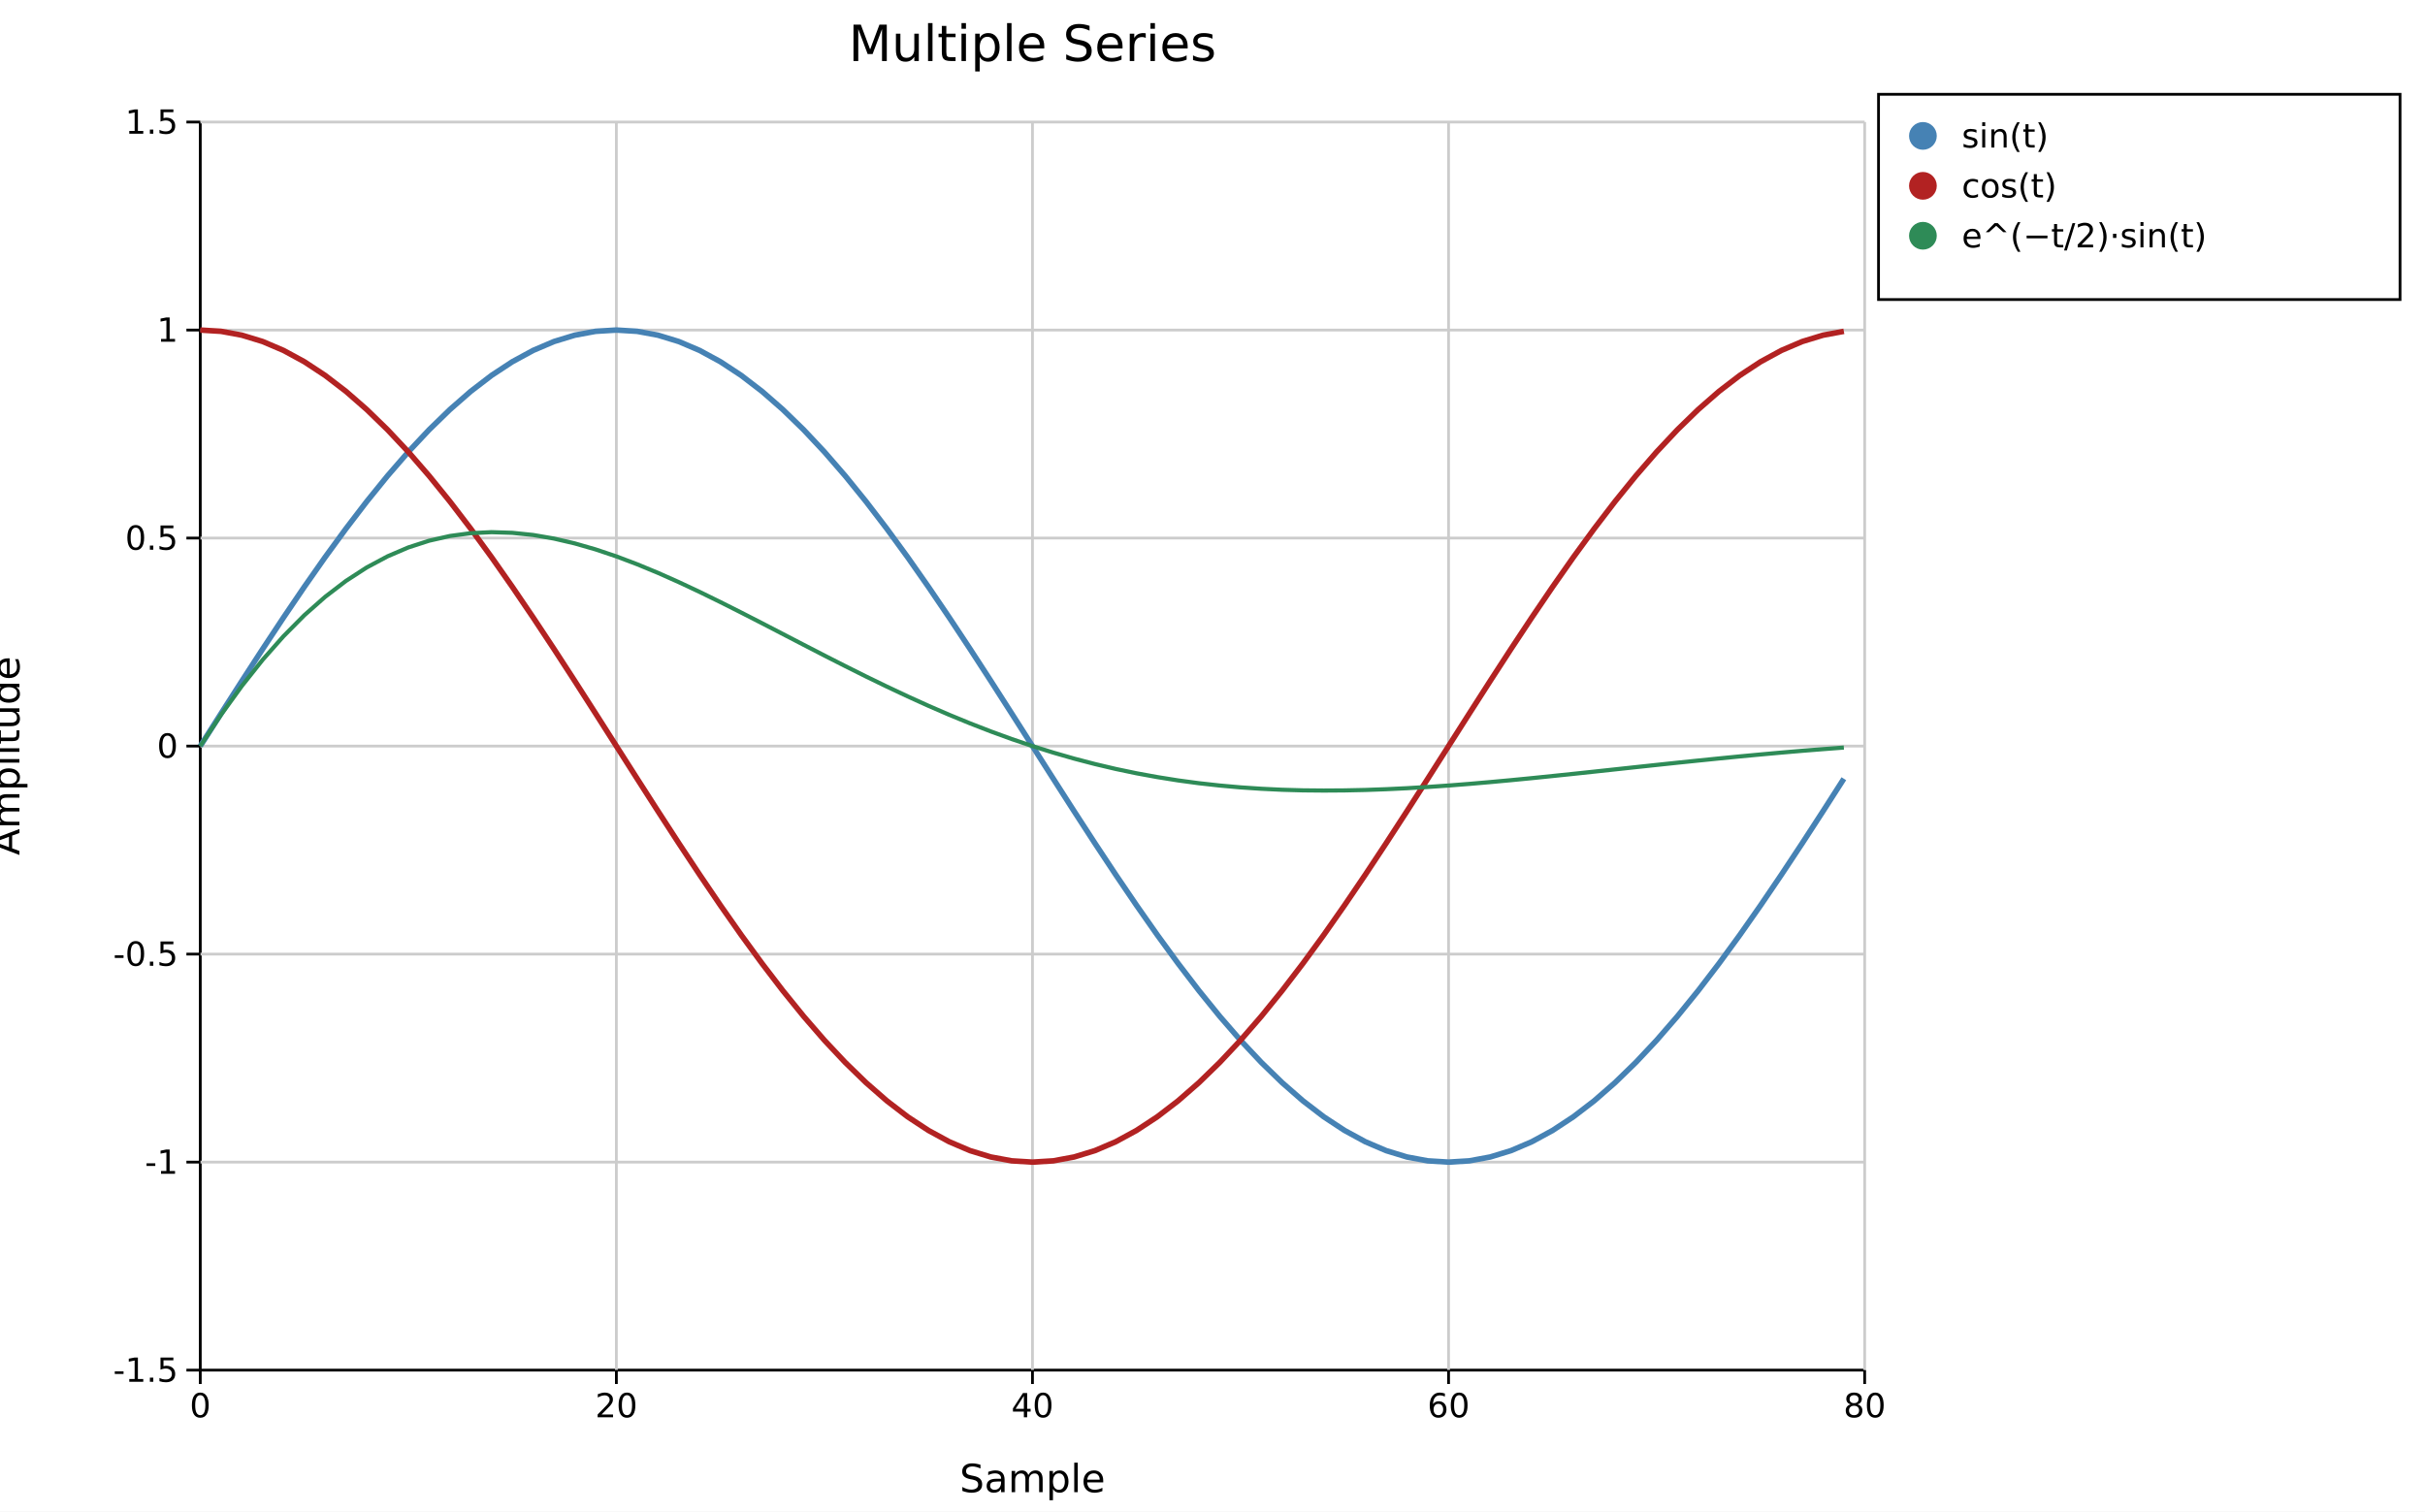
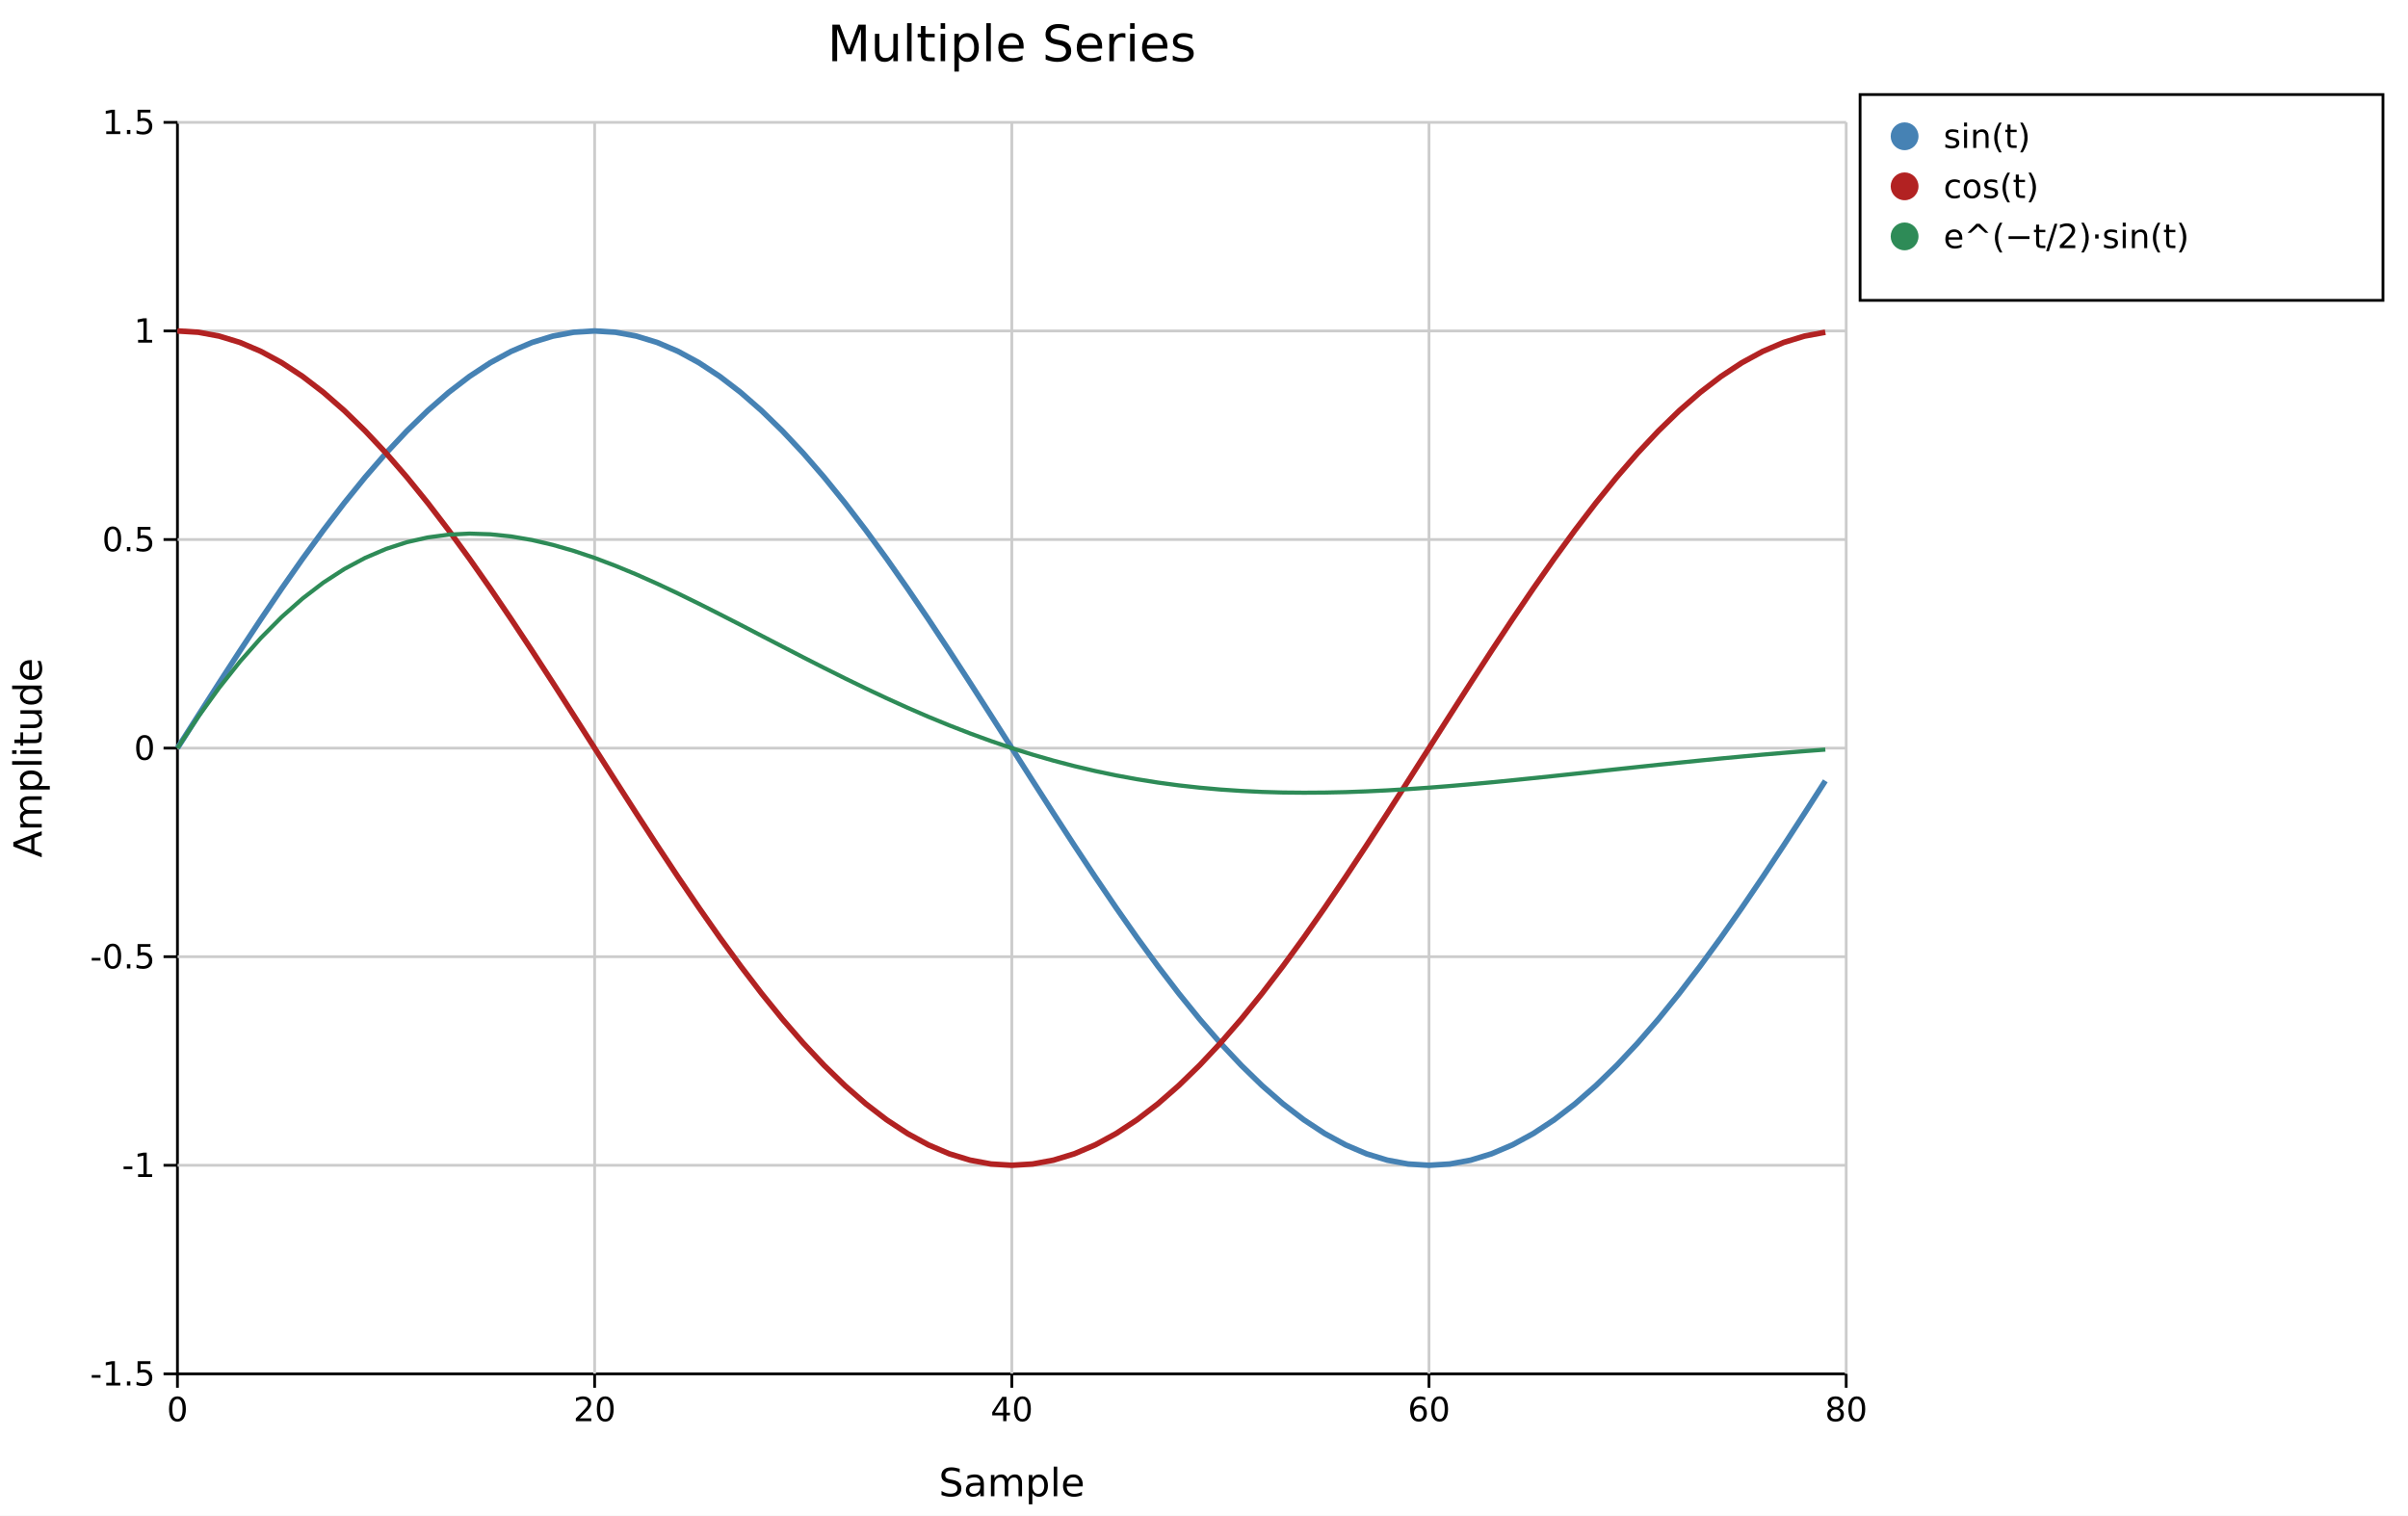
- <svg xmlns="http://www.w3.org/2000/svg" width="874.2" height="545" font-family="DejaVu Sans, Liberation Sans, Arial, sans-serif" fill="black">
+ <svg xmlns="http://www.w3.org/2000/svg" width="865.8" height="545" font-family="DejaVu Sans, Liberation Sans, Arial, sans-serif" fill="black">
  <rect width="100%" height="100%" fill="white" />
-   <line x1="72.2" y1="494" x2="672.2" y2="494" stroke="#000000" stroke-width="1" />
-   <line x1="72.2" y1="44" x2="72.2" y2="494" stroke="#000000" stroke-width="1" />
-   <line x1="222.2" y1="44" x2="222.2" y2="494" stroke="#cccccc" stroke-width="1" />
-   <line x1="372.2" y1="44" x2="372.2" y2="494" stroke="#cccccc" stroke-width="1" />
-   <line x1="522.2" y1="44" x2="522.2" y2="494" stroke="#cccccc" stroke-width="1" />
-   <line x1="672.2" y1="44" x2="672.2" y2="494" stroke="#cccccc" stroke-width="1" />
-   <line x1="72.2" y1="419" x2="672.2" y2="419" stroke="#cccccc" stroke-width="1" />
-   <line x1="72.2" y1="344" x2="672.2" y2="344" stroke="#cccccc" stroke-width="1" />
-   <line x1="72.2" y1="269" x2="672.2" y2="269" stroke="#cccccc" stroke-width="1" />
-   <line x1="72.2" y1="194" x2="672.2" y2="194" stroke="#cccccc" stroke-width="1" />
-   <line x1="72.2" y1="119" x2="672.2" y2="119" stroke="#cccccc" stroke-width="1" />
-   <line x1="72.2" y1="44" x2="672.2" y2="44" stroke="#cccccc" stroke-width="1" />
-   <line x1="72.2" y1="494" x2="72.2" y2="499" stroke="#000000" stroke-width="1" />
-   <text x="72.2" y="511" font-size="12" text-anchor="middle">0</text>
-   <line x1="222.2" y1="494" x2="222.2" y2="499" stroke="#000000" stroke-width="1" />
-   <text x="222.2" y="511" font-size="12" text-anchor="middle">20</text>
-   <line x1="372.2" y1="494" x2="372.2" y2="499" stroke="#000000" stroke-width="1" />
-   <text x="372.2" y="511" font-size="12" text-anchor="middle">40</text>
-   <line x1="522.2" y1="494" x2="522.2" y2="499" stroke="#000000" stroke-width="1" />
-   <text x="522.2" y="511" font-size="12" text-anchor="middle">60</text>
-   <line x1="672.2" y1="494" x2="672.2" y2="499" stroke="#000000" stroke-width="1" />
-   <text x="672.2" y="511" font-size="12" text-anchor="middle">80</text>
-   <line x1="67.2" y1="494" x2="72.2" y2="494" stroke="#000000" stroke-width="1" />
-   <text x="64.2" y="498.2" font-size="12" text-anchor="end">-1.5</text>
-   <line x1="67.2" y1="419" x2="72.2" y2="419" stroke="#000000" stroke-width="1" />
-   <text x="64.2" y="423.2" font-size="12" text-anchor="end">-1</text>
-   <line x1="67.2" y1="344" x2="72.2" y2="344" stroke="#000000" stroke-width="1" />
-   <text x="64.2" y="348.2" font-size="12" text-anchor="end">-0.5</text>
-   <line x1="67.2" y1="269" x2="72.2" y2="269" stroke="#000000" stroke-width="1" />
-   <text x="64.2" y="273.2" font-size="12" text-anchor="end">0</text>
-   <line x1="67.2" y1="194" x2="72.2" y2="194" stroke="#000000" stroke-width="1" />
-   <text x="64.2" y="198.2" font-size="12" text-anchor="end">0.5</text>
-   <line x1="67.2" y1="119" x2="72.2" y2="119" stroke="#000000" stroke-width="1" />
-   <text x="64.2" y="123.2" font-size="12" text-anchor="end">1</text>
-   <line x1="67.2" y1="44" x2="72.2" y2="44" stroke="#000000" stroke-width="1" />
-   <text x="64.2" y="48.2" font-size="12" text-anchor="end">1.5</text>
-   <text x="372.2" y="538" font-size="14" text-anchor="middle">Sample</text>
-   <text x="7" y="272.5" font-size="14" text-anchor="middle" transform="rotate(-90,7,272.5)">Amplitude</text>
-   <text x="372.2" y="22" font-size="18" text-anchor="middle">Multiple Series</text>
-   <path d="M 72.2 269.0 L 79.7 257.23 L 87.2 245.53 L 94.7 233.98 L 102.2 222.65 L 109.7 211.6 L 117.2 200.9 L 124.7 190.63 L 132.2 180.83 L 139.7 171.58 L 147.2 162.93 L 154.7 154.94 L 162.2 147.65 L 169.7 141.1 L 177.2 135.35 L 184.7 130.42 L 192.2 126.34 L 199.7 123.14 L 207.2 120.85 L 214.7 119.46 L 222.2 119.0 L 229.7 119.46 L 237.2 120.85 L 244.7 123.14 L 252.2 126.34 L 259.7 130.42 L 267.2 135.35 L 274.7 141.1 L 282.2 147.65 L 289.7 154.94 L 297.2 162.93 L 304.7 171.58 L 312.2 180.83 L 319.7 190.63 L 327.2 200.9 L 334.7 211.6 L 342.2 222.65 L 349.7 233.98 L 357.2 245.53 L 364.7 257.23 L 372.2 269.0 L 379.7 280.77 L 387.2 292.47 L 394.7 304.02 L 402.2 315.35 L 409.7 326.4 L 417.2 337.1 L 424.7 347.37 L 432.2 357.17 L 439.7 366.42 L 447.2 375.07 L 454.7 383.06 L 462.2 390.35 L 469.7 396.9 L 477.2 402.65 L 484.7 407.58 L 492.2 411.66 L 499.7 414.86 L 507.2 417.15 L 514.7 418.54 L 522.2 419.0 L 529.7 418.54 L 537.2 417.15 L 544.7 414.86 L 552.2 411.66 L 559.7 407.58 L 567.2 402.65 L 574.7 396.9 L 582.2 390.35 L 589.7 383.06 L 597.2 375.07 L 604.7 366.42 L 612.2 357.17 L 619.7 347.37 L 627.2 337.1 L 634.7 326.4 L 642.2 315.35 L 649.7 304.02 L 657.2 292.47 L 664.7 280.77 " stroke="#4682b4" stroke-width="2" fill="none" />
-   <path d="M 72.2 119.0 L 79.7 119.46 L 87.2 120.85 L 94.7 123.14 L 102.2 126.34 L 109.7 130.42 L 117.2 135.35 L 124.7 141.1 L 132.2 147.65 L 139.7 154.94 L 147.2 162.93 L 154.7 171.58 L 162.2 180.83 L 169.7 190.63 L 177.2 200.9 L 184.7 211.6 L 192.2 222.65 L 199.7 233.98 L 207.2 245.53 L 214.7 257.23 L 222.2 269.0 L 229.7 280.77 L 237.2 292.47 L 244.7 304.02 L 252.2 315.35 L 259.7 326.4 L 267.2 337.1 L 274.7 347.37 L 282.2 357.17 L 289.7 366.42 L 297.2 375.07 L 304.7 383.06 L 312.2 390.35 L 319.7 396.9 L 327.2 402.65 L 334.7 407.58 L 342.2 411.66 L 349.7 414.86 L 357.2 417.15 L 364.7 418.54 L 372.2 419.0 L 379.7 418.54 L 387.2 417.15 L 394.7 414.86 L 402.2 411.66 L 409.7 407.58 L 417.2 402.65 L 424.7 396.9 L 432.2 390.35 L 439.7 383.06 L 447.2 375.07 L 454.7 366.42 L 462.2 357.17 L 469.7 347.37 L 477.2 337.1 L 484.7 326.4 L 492.2 315.35 L 499.7 304.02 L 507.2 292.47 L 514.7 280.77 L 522.2 269.0 L 529.7 257.23 L 537.2 245.53 L 544.7 233.98 L 552.2 222.65 L 559.7 211.6 L 567.2 200.9 L 574.7 190.63 L 582.2 180.83 L 589.7 171.58 L 597.2 162.93 L 604.7 154.94 L 612.2 147.65 L 619.7 141.1 L 627.2 135.35 L 634.7 130.42 L 642.2 126.34 L 649.7 123.14 L 657.2 120.85 L 664.7 119.46 " stroke="#b22222" stroke-width="2" fill="none" />
-   <path d="M 72.2 269.0 L 79.7 257.68 L 87.2 247.31 L 94.7 237.87 L 102.2 229.39 L 109.7 221.83 L 117.2 215.2 L 124.7 209.46 L 132.2 204.6 L 139.7 200.59 L 147.2 197.38 L 154.7 194.95 L 162.2 193.25 L 169.7 192.24 L 177.2 191.87 L 184.7 192.11 L 192.2 192.89 L 199.7 194.18 L 207.2 195.93 L 214.7 198.09 L 222.2 200.61 L 229.7 203.45 L 237.2 206.55 L 244.7 209.89 L 252.2 213.41 L 259.7 217.08 L 267.2 220.86 L 274.7 224.7 L 282.2 228.59 L 289.7 232.48 L 297.2 236.35 L 304.7 240.16 L 312.2 243.91 L 319.7 247.55 L 327.2 251.08 L 334.7 254.48 L 342.2 257.73 L 349.7 260.81 L 357.2 263.72 L 364.7 266.46 L 372.2 269.0 L 379.7 271.35 L 387.2 273.51 L 394.7 275.47 L 402.2 277.24 L 409.7 278.81 L 417.2 280.18 L 424.7 281.38 L 432.2 282.39 L 439.7 283.22 L 447.2 283.89 L 454.7 284.39 L 462.2 284.75 L 469.7 284.96 L 477.2 285.03 L 484.7 284.98 L 492.2 284.82 L 499.7 284.55 L 507.2 284.19 L 514.7 283.74 L 522.2 283.22 L 529.7 282.63 L 537.2 281.98 L 544.7 281.29 L 552.2 280.56 L 559.7 279.79 L 567.2 279.01 L 574.7 278.21 L 582.2 277.4 L 589.7 276.59 L 597.2 275.79 L 604.7 274.99 L 612.2 274.22 L 619.7 273.46 L 627.2 272.72 L 634.7 272.02 L 642.2 271.34 L 649.7 270.7 L 657.2 270.1 L 664.7 269.53 " stroke="seagreen" stroke-width="1.5" fill="none" />
-   <rect x="677.2" y="34" width="188" height="74" fill="#ffffff" />
-   <rect x="677.2" y="34" width="188" height="74" fill="none" stroke="#000000" stroke-width="1" />
-   <text x="707.2" y="53.2" font-size="12" text-anchor="start">sin(t)</text>
-   <circle cx="693.2" cy="49" r="5" fill="#4682b4" />
-   <text x="707.2" y="71.2" font-size="12" text-anchor="start">cos(t)</text>
-   <circle cx="693.2" cy="67" r="5" fill="#b22222" />
-   <text x="707.2" y="89.2" font-size="12" text-anchor="start">e^(−t/2)·sin(t)</text>
-   <circle cx="693.2" cy="85" r="5" fill="seagreen" />
+   <line x1="63.8" y1="494" x2="663.8" y2="494" stroke="#000000" stroke-width="1" />
+   <line x1="63.8" y1="44" x2="63.8" y2="494" stroke="#000000" stroke-width="1" />
+   <line x1="213.8" y1="44" x2="213.8" y2="494" stroke="#cccccc" stroke-width="1" />
+   <line x1="363.8" y1="44" x2="363.8" y2="494" stroke="#cccccc" stroke-width="1" />
+   <line x1="513.8" y1="44" x2="513.8" y2="494" stroke="#cccccc" stroke-width="1" />
+   <line x1="663.8" y1="44" x2="663.8" y2="494" stroke="#cccccc" stroke-width="1" />
+   <line x1="63.8" y1="419" x2="663.8" y2="419" stroke="#cccccc" stroke-width="1" />
+   <line x1="63.8" y1="344" x2="663.8" y2="344" stroke="#cccccc" stroke-width="1" />
+   <line x1="63.8" y1="269" x2="663.8" y2="269" stroke="#cccccc" stroke-width="1" />
+   <line x1="63.8" y1="194" x2="663.8" y2="194" stroke="#cccccc" stroke-width="1" />
+   <line x1="63.8" y1="119" x2="663.8" y2="119" stroke="#cccccc" stroke-width="1" />
+   <line x1="63.8" y1="44" x2="663.8" y2="44" stroke="#cccccc" stroke-width="1" />
+   <line x1="63.8" y1="494" x2="63.8" y2="499" stroke="#000000" stroke-width="1" />
+   <text x="63.8" y="511" font-size="12" text-anchor="middle">0</text>
+   <line x1="213.8" y1="494" x2="213.8" y2="499" stroke="#000000" stroke-width="1" />
+   <text x="213.8" y="511" font-size="12" text-anchor="middle">20</text>
+   <line x1="363.8" y1="494" x2="363.8" y2="499" stroke="#000000" stroke-width="1" />
+   <text x="363.8" y="511" font-size="12" text-anchor="middle">40</text>
+   <line x1="513.8" y1="494" x2="513.8" y2="499" stroke="#000000" stroke-width="1" />
+   <text x="513.8" y="511" font-size="12" text-anchor="middle">60</text>
+   <line x1="663.8" y1="494" x2="663.8" y2="499" stroke="#000000" stroke-width="1" />
+   <text x="663.8" y="511" font-size="12" text-anchor="middle">80</text>
+   <line x1="58.8" y1="494" x2="63.8" y2="494" stroke="#000000" stroke-width="1" />
+   <text x="55.8" y="498.2" font-size="12" text-anchor="end">-1.5</text>
+   <line x1="58.8" y1="419" x2="63.8" y2="419" stroke="#000000" stroke-width="1" />
+   <text x="55.8" y="423.2" font-size="12" text-anchor="end">-1</text>
+   <line x1="58.8" y1="344" x2="63.8" y2="344" stroke="#000000" stroke-width="1" />
+   <text x="55.8" y="348.2" font-size="12" text-anchor="end">-0.5</text>
+   <line x1="58.8" y1="269" x2="63.8" y2="269" stroke="#000000" stroke-width="1" />
+   <text x="55.8" y="273.2" font-size="12" text-anchor="end">0</text>
+   <line x1="58.8" y1="194" x2="63.8" y2="194" stroke="#000000" stroke-width="1" />
+   <text x="55.8" y="198.2" font-size="12" text-anchor="end">0.5</text>
+   <line x1="58.8" y1="119" x2="63.8" y2="119" stroke="#000000" stroke-width="1" />
+   <text x="55.8" y="123.2" font-size="12" text-anchor="end">1</text>
+   <line x1="58.8" y1="44" x2="63.8" y2="44" stroke="#000000" stroke-width="1" />
+   <text x="55.8" y="48.2" font-size="12" text-anchor="end">1.5</text>
+   <text x="363.8" y="538" font-size="14" text-anchor="middle">Sample</text>
+   <text x="15" y="272.5" font-size="14" text-anchor="middle" transform="rotate(-90,15,272.5)">Amplitude</text>
+   <text x="363.8" y="22" font-size="18" text-anchor="middle">Multiple Series</text>
+   <path d="M 63.8 269.0 L 71.3 257.23 L 78.8 245.53 L 86.3 233.98 L 93.8 222.65 L 101.3 211.6 L 108.8 200.9 L 116.3 190.63 L 123.8 180.83 L 131.3 171.58 L 138.8 162.93 L 146.3 154.94 L 153.8 147.65 L 161.3 141.1 L 168.8 135.35 L 176.3 130.42 L 183.8 126.34 L 191.3 123.14 L 198.8 120.85 L 206.3 119.46 L 213.8 119.0 L 221.3 119.46 L 228.8 120.85 L 236.3 123.14 L 243.8 126.34 L 251.3 130.42 L 258.8 135.35 L 266.3 141.1 L 273.8 147.65 L 281.3 154.94 L 288.8 162.93 L 296.3 171.58 L 303.8 180.83 L 311.3 190.63 L 318.8 200.9 L 326.3 211.6 L 333.8 222.65 L 341.3 233.98 L 348.8 245.53 L 356.3 257.23 L 363.8 269.0 L 371.3 280.77 L 378.8 292.47 L 386.3 304.02 L 393.8 315.35 L 401.3 326.4 L 408.8 337.1 L 416.3 347.37 L 423.8 357.17 L 431.3 366.42 L 438.8 375.07 L 446.3 383.06 L 453.8 390.35 L 461.3 396.9 L 468.8 402.65 L 476.3 407.58 L 483.8 411.66 L 491.3 414.86 L 498.8 417.15 L 506.3 418.54 L 513.8 419.0 L 521.3 418.54 L 528.8 417.15 L 536.3 414.86 L 543.8 411.66 L 551.3 407.58 L 558.8 402.65 L 566.3 396.9 L 573.8 390.35 L 581.3 383.06 L 588.8 375.07 L 596.3 366.42 L 603.8 357.17 L 611.3 347.37 L 618.8 337.1 L 626.3 326.4 L 633.8 315.35 L 641.3 304.02 L 648.8 292.47 L 656.3 280.77 " stroke="#4682b4" stroke-width="2" fill="none" />
+   <path d="M 63.8 119.0 L 71.3 119.46 L 78.8 120.85 L 86.3 123.14 L 93.8 126.34 L 101.3 130.42 L 108.8 135.35 L 116.3 141.1 L 123.8 147.65 L 131.3 154.94 L 138.8 162.93 L 146.3 171.58 L 153.8 180.83 L 161.3 190.63 L 168.8 200.9 L 176.3 211.6 L 183.8 222.65 L 191.3 233.98 L 198.8 245.53 L 206.3 257.23 L 213.8 269.0 L 221.3 280.77 L 228.8 292.47 L 236.3 304.02 L 243.8 315.35 L 251.3 326.4 L 258.8 337.1 L 266.3 347.37 L 273.8 357.17 L 281.3 366.42 L 288.8 375.07 L 296.3 383.06 L 303.8 390.35 L 311.3 396.9 L 318.8 402.65 L 326.3 407.58 L 333.8 411.66 L 341.3 414.86 L 348.8 417.15 L 356.3 418.54 L 363.8 419.0 L 371.3 418.54 L 378.8 417.15 L 386.3 414.86 L 393.8 411.66 L 401.3 407.58 L 408.8 402.65 L 416.3 396.9 L 423.8 390.35 L 431.3 383.06 L 438.8 375.07 L 446.3 366.42 L 453.8 357.17 L 461.3 347.37 L 468.8 337.1 L 476.3 326.4 L 483.8 315.35 L 491.3 304.02 L 498.8 292.47 L 506.3 280.77 L 513.8 269.0 L 521.3 257.23 L 528.8 245.53 L 536.3 233.98 L 543.8 222.65 L 551.3 211.6 L 558.8 200.9 L 566.3 190.63 L 573.8 180.83 L 581.3 171.58 L 588.8 162.93 L 596.3 154.94 L 603.8 147.65 L 611.3 141.1 L 618.8 135.35 L 626.3 130.42 L 633.8 126.34 L 641.3 123.14 L 648.8 120.85 L 656.3 119.46 " stroke="#b22222" stroke-width="2" fill="none" />
+   <path d="M 63.8 269.0 L 71.3 257.68 L 78.8 247.31 L 86.3 237.87 L 93.8 229.39 L 101.3 221.83 L 108.8 215.2 L 116.3 209.46 L 123.8 204.6 L 131.3 200.59 L 138.8 197.38 L 146.3 194.95 L 153.8 193.25 L 161.3 192.24 L 168.8 191.87 L 176.3 192.11 L 183.8 192.89 L 191.3 194.18 L 198.8 195.93 L 206.3 198.09 L 213.8 200.61 L 221.3 203.45 L 228.8 206.55 L 236.3 209.89 L 243.8 213.41 L 251.3 217.08 L 258.8 220.86 L 266.3 224.7 L 273.8 228.59 L 281.3 232.48 L 288.8 236.35 L 296.3 240.16 L 303.8 243.91 L 311.3 247.55 L 318.8 251.08 L 326.3 254.48 L 333.8 257.73 L 341.3 260.81 L 348.8 263.72 L 356.3 266.46 L 363.8 269.0 L 371.3 271.35 L 378.8 273.51 L 386.3 275.47 L 393.8 277.24 L 401.3 278.81 L 408.8 280.18 L 416.3 281.38 L 423.8 282.39 L 431.3 283.22 L 438.8 283.89 L 446.3 284.39 L 453.8 284.75 L 461.3 284.96 L 468.8 285.03 L 476.3 284.98 L 483.8 284.82 L 491.3 284.55 L 498.8 284.19 L 506.3 283.74 L 513.8 283.22 L 521.3 282.63 L 528.8 281.98 L 536.3 281.29 L 543.8 280.56 L 551.3 279.79 L 558.8 279.01 L 566.3 278.21 L 573.8 277.4 L 581.3 276.59 L 588.8 275.79 L 596.3 274.99 L 603.8 274.22 L 611.3 273.46 L 618.8 272.72 L 626.3 272.02 L 633.8 271.34 L 641.3 270.7 L 648.8 270.1 L 656.3 269.53 " stroke="seagreen" stroke-width="1.5" fill="none" />
+   <rect x="668.8" y="34" width="188" height="74" fill="#ffffff" />
+   <rect x="668.8" y="34" width="188" height="74" fill="none" stroke="#000000" stroke-width="1" />
+   <text x="698.8" y="53.2" font-size="12" text-anchor="start">sin(t)</text>
+   <circle cx="684.8" cy="49" r="5" fill="#4682b4" />
+   <text x="698.8" y="71.2" font-size="12" text-anchor="start">cos(t)</text>
+   <circle cx="684.8" cy="67" r="5" fill="#b22222" />
+   <text x="698.8" y="89.2" font-size="12" text-anchor="start">e^(−t/2)·sin(t)</text>
+   <circle cx="684.8" cy="85" r="5" fill="seagreen" />
</svg>
